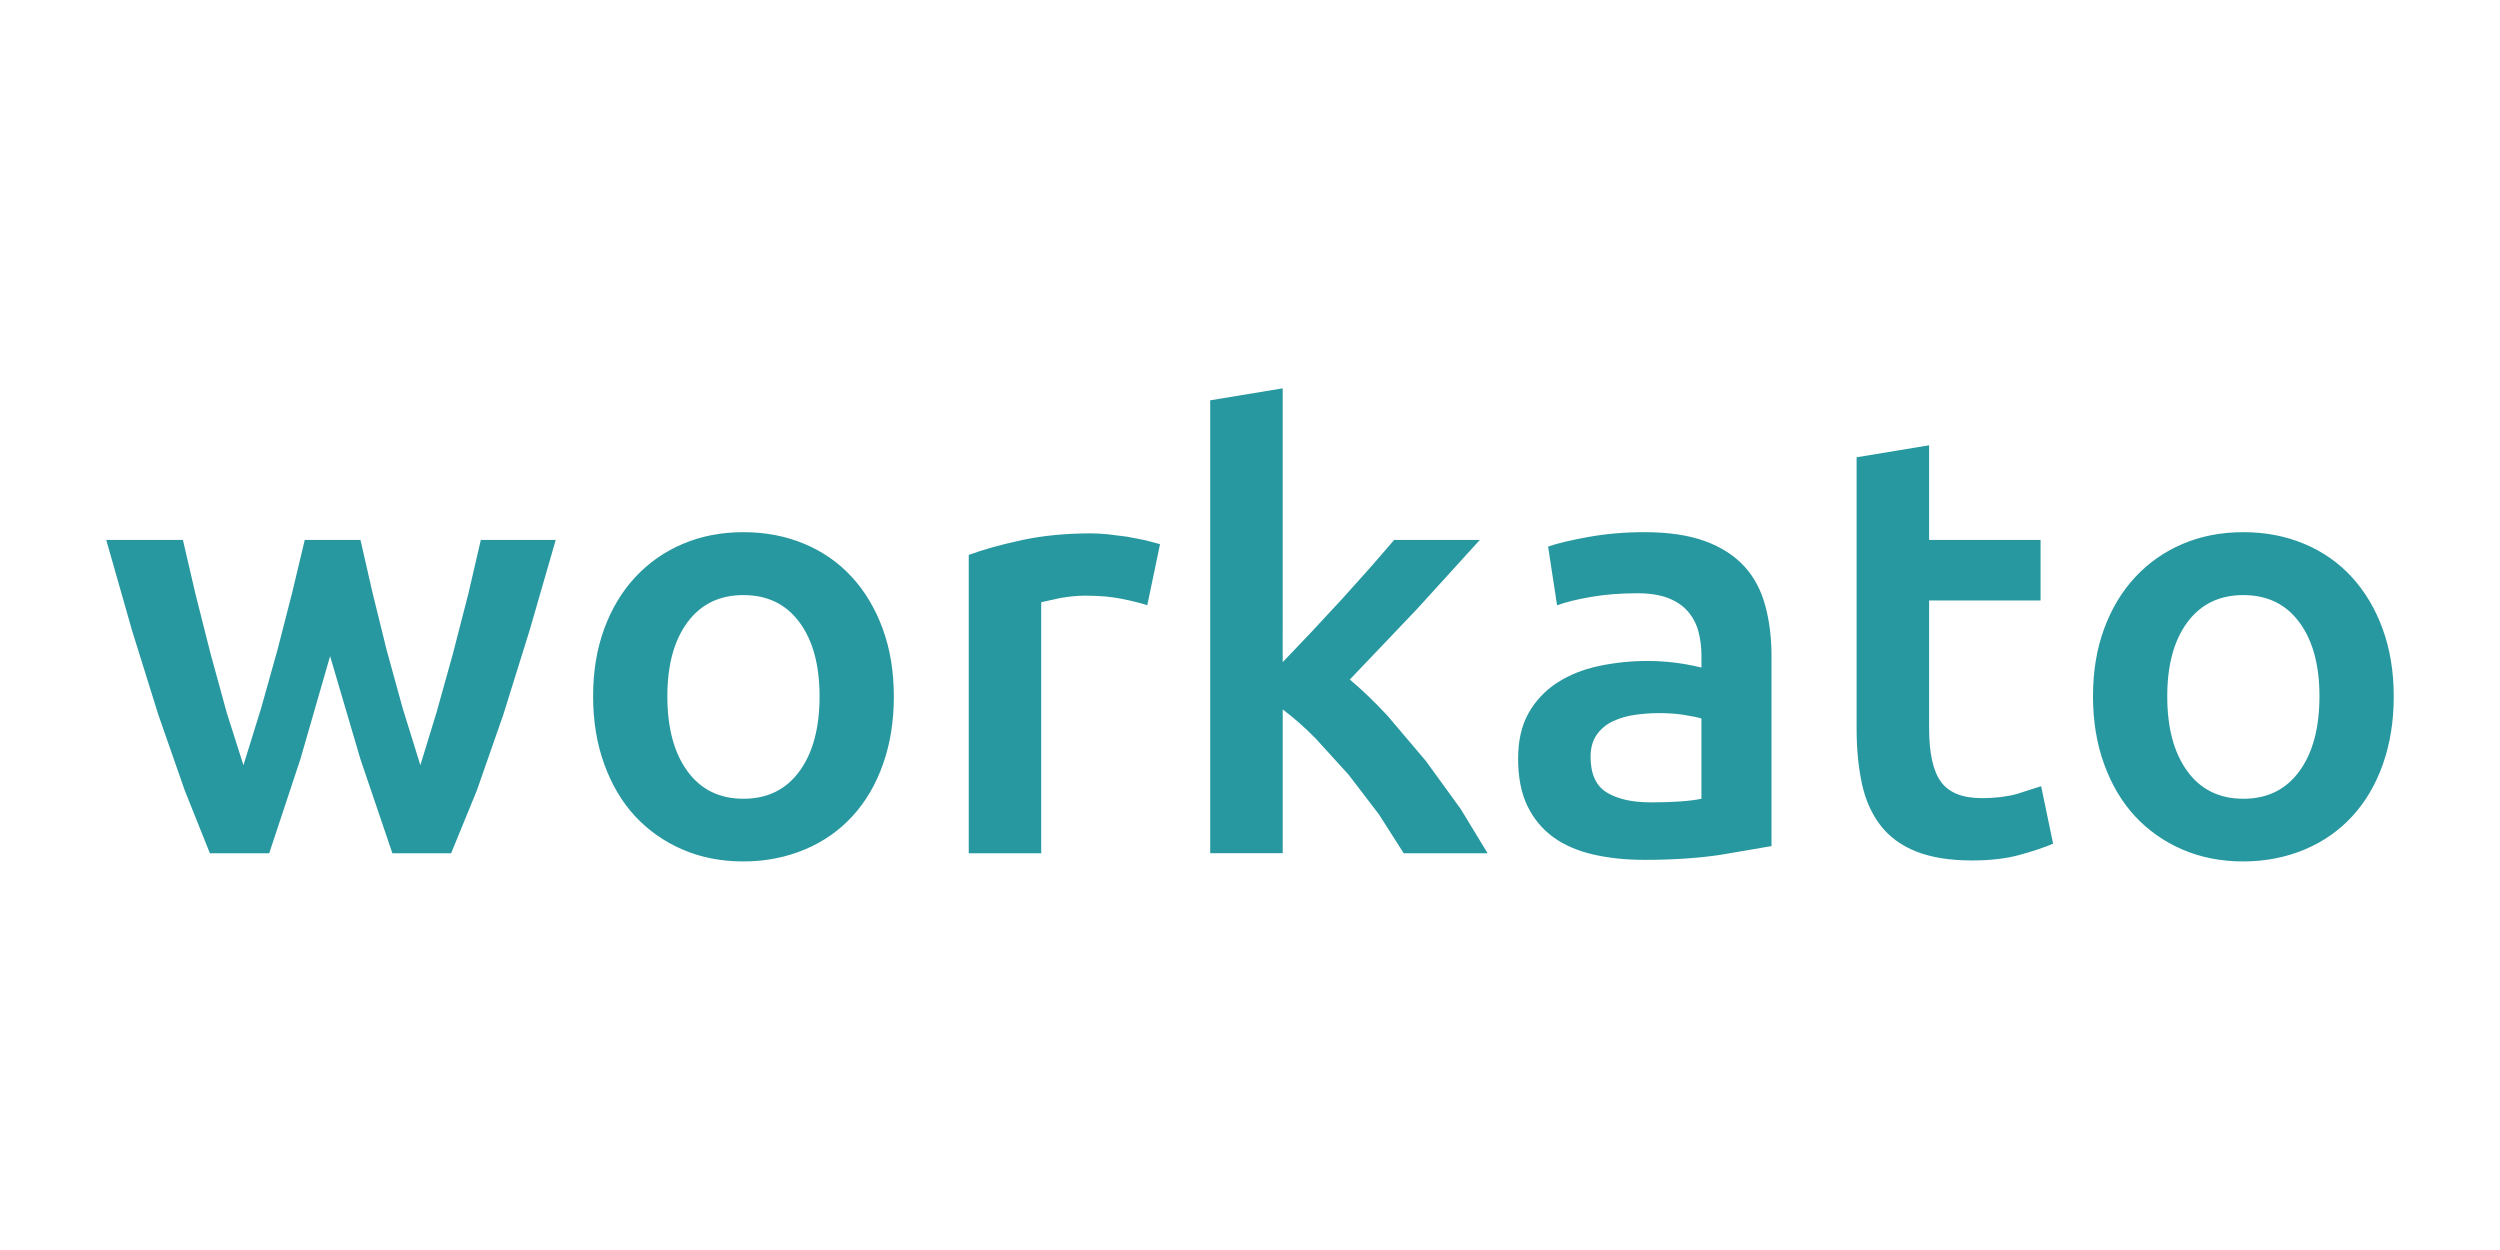
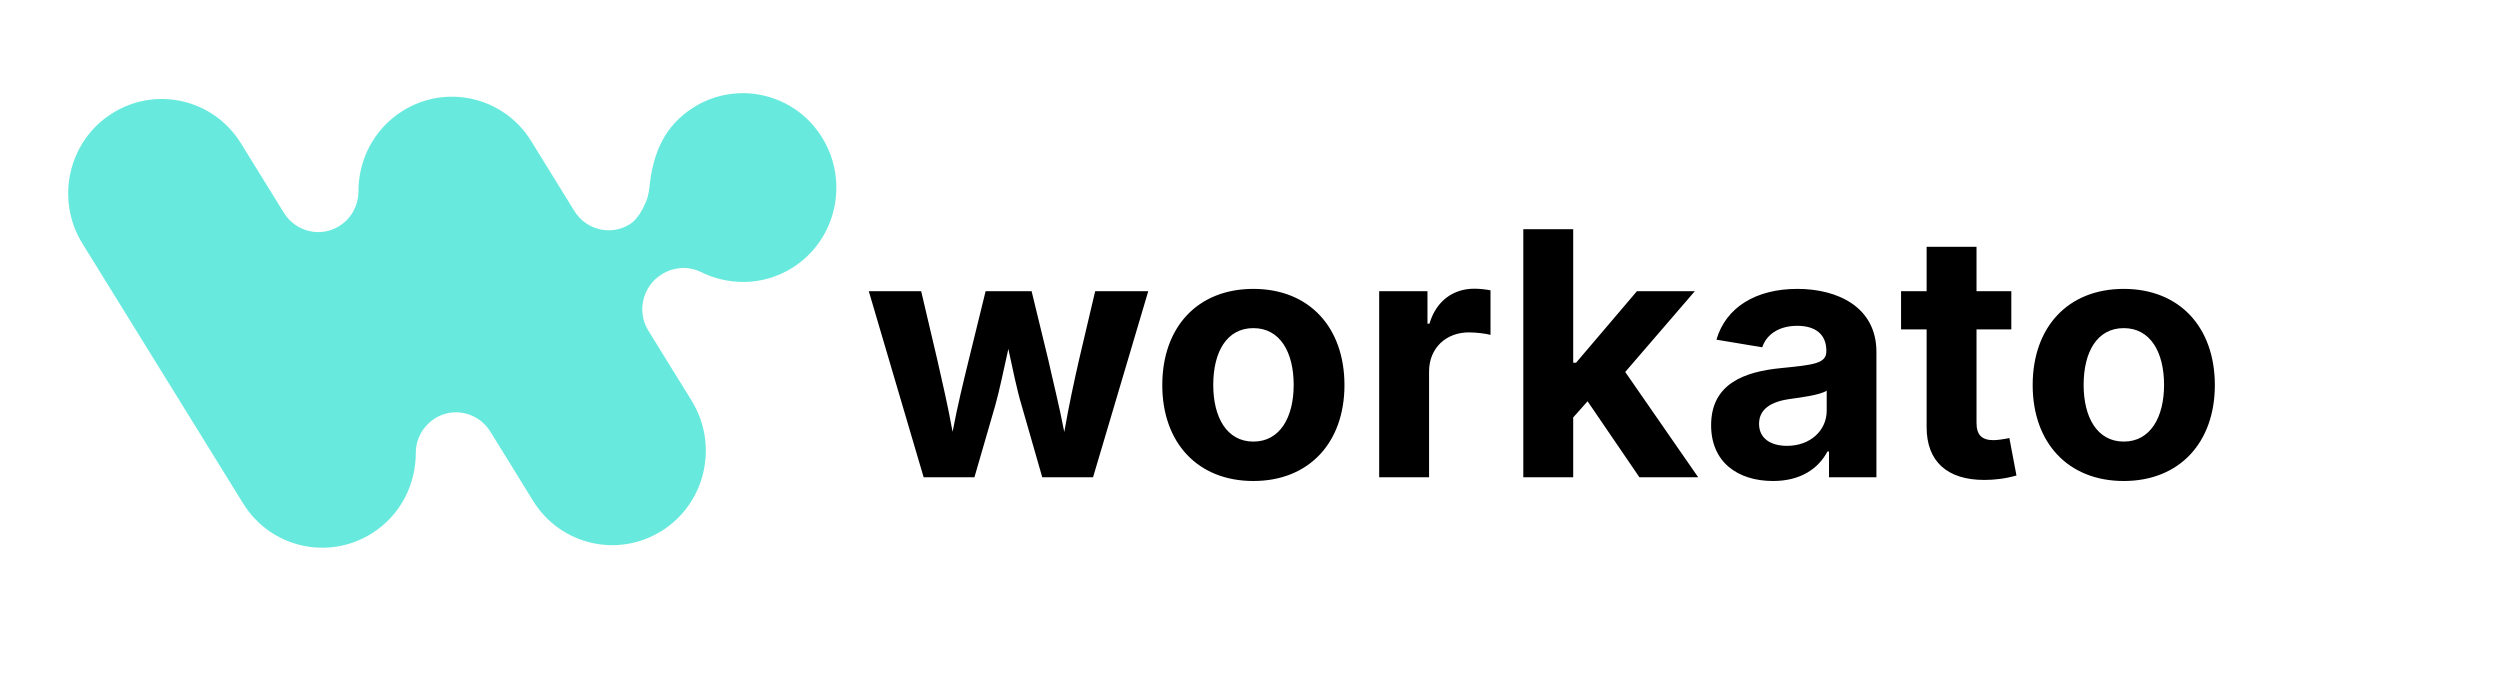
- <svg xmlns="http://www.w3.org/2000/svg" width="120" height="60">
-   <path d="M15.845 31.495l-1.423 4.932-1.5 4.53h-2.847l-1.208-3.02-1.265-3.623-1.265-4.055L5.1 25.917h3.68l.604 2.602.72 2.847.776 2.833.805 2.53.848-2.732.79-2.818.705-2.746.6-2.516h2.674l.575 2.516.676 2.746.776 2.818.848 2.732.776-2.53.79-2.833.733-2.847.604-2.602h3.595L25.42 30.26l-1.265 4.055-1.265 3.623-1.237 3.02h-2.818l-1.538-4.53-1.452-4.932zm27.06 1.927c0 1.19-.173 2.272-.518 3.25s-.834 1.812-1.467 2.502-1.395 1.227-2.286 1.6-1.874.575-2.948.575-2.05-.192-2.933-.575-1.64-.92-2.272-1.6-1.126-1.524-1.48-2.502-.532-2.06-.532-3.25.177-2.267.532-3.235.853-1.797 1.495-2.487a6.61 6.61 0 0 1 2.286-1.596c.882-.374 1.85-.56 2.904-.56s2.027.187 2.92.56 1.653.906 2.286 1.596 1.126 1.52 1.48 2.487.532 2.046.532 3.235zm-3.566 0c0-1.495-.32-2.68-.963-3.55s-1.538-1.308-2.69-1.308-2.046.436-2.69 1.308-.963 2.056-.963 3.55c0 1.515.32 2.713.963 3.595s1.538 1.323 2.69 1.323 2.046-.44 2.69-1.323.963-2.08.963-3.595zm15.73-4.37c-.288-.096-.685-.197-1.193-.302s-1.098-.158-1.77-.158c-.383 0-.79.038-1.222.115l-.906.2v12.05H46.5v-14.32c.67-.25 1.5-.484 2.516-.705s2.123-.33 3.35-.33c.23 0 .498.014.805.043l.92.115.89.173.7.187zm6.5 2.732l1.41-1.48 1.467-1.582 1.366-1.524 1.107-1.28h4.112l-3.034 3.336-3.206 3.364c.575.48 1.18 1.06 1.812 1.74l1.84 2.17 1.668 2.3 1.294 2.128h-4.026l-1.193-1.87-1.452-1.898-1.582-1.74c-.537-.546-1.064-1.01-1.582-1.395v6.902h-3.48v-21.74l3.48-.575zm17.656 6.73c1.074 0 1.888-.058 2.444-.173v-3.853c-.192-.058-.47-.115-.834-.173s-.767-.086-1.208-.086c-.383 0-.772.03-1.165.086a3.63 3.63 0 0 0-1.064.316 1.93 1.93 0 0 0-.762.647c-.192.278-.288.628-.288 1.05 0 .824.26 1.395.776 1.71s1.217.474 2.1.474zm-.288-12.97c1.15 0 2.118.144 2.904.43s1.414.7 1.884 1.208.805 1.145 1.006 1.884.302 1.548.302 2.43v9.116l-2.43.417c-1.083.163-2.305.244-3.666.244-.9 0-1.725-.086-2.473-.26s-1.385-.45-1.912-.834-.94-.882-1.237-1.495-.446-1.37-.446-2.272c0-.863.168-1.59.503-2.185a4.13 4.13 0 0 1 1.366-1.452c.575-.374 1.24-.642 2-.805a11.25 11.25 0 0 1 2.372-.244 10.71 10.71 0 0 1 1.208.072c.422.048.872.13 1.352.244v-.575c0-.403-.048-.786-.144-1.15s-.264-.685-.503-.963-.556-.494-.95-.647-.887-.23-1.48-.23c-.805 0-1.543.058-2.214.173s-1.217.25-1.64.403l-.43-2.818c.44-.153 1.083-.307 1.927-.46a15.11 15.11 0 0 1 2.703-.23zm10.18-3.595l3.48-.575v4.544h5.35v2.904h-5.35v6.125c0 1.208.192 2.07.575 2.588s1.035.776 1.955.776c.633 0 1.193-.067 1.682-.2l1.165-.374.575 2.76c-.403.173-.93.35-1.582.532s-1.42.273-2.3.273c-1.074 0-1.97-.144-2.69-.43s-1.29-.705-1.71-1.25-.72-1.208-.89-1.984-.26-1.663-.26-2.66zM114.9 33.422c0 1.19-.173 2.272-.518 3.25s-.834 1.812-1.467 2.502-1.395 1.227-2.286 1.6-1.874.575-2.948.575-2.05-.192-2.933-.575-1.64-.92-2.272-1.6-1.126-1.524-1.48-2.502-.532-2.06-.532-3.25.177-2.267.532-3.235.853-1.797 1.495-2.487a6.61 6.61 0 0 1 2.286-1.596c.882-.374 1.85-.56 2.904-.56s2.027.187 2.92.56 1.653.906 2.286 1.596 1.126 1.52 1.48 2.487.532 2.046.532 3.235zm-3.566 0c0-1.495-.32-2.68-.963-3.55s-1.538-1.308-2.69-1.308-2.046.436-2.69 1.308-.963 2.056-.963 3.55c0 1.515.32 2.713.963 3.595s1.538 1.323 2.69 1.323 2.046-.44 2.69-1.323.963-2.08.963-3.595z" fill="#27989f" fill-rule="evenodd" />
+ <svg xmlns="http://www.w3.org/2000/svg" viewBox="0 0 220 60" fill="none">
+   <path d="m132.7 8.225c4.801 7.77 2.49 18.055-5.245 22.905-5.152 3.237-11.352 3.192-16.358.618l-.003.004-.08-.035-.084-.036c-.457-.193-.935-.34-1.77-.467-.908-.139-1.934-.04-3.078.293l-.056.017c-.557.2-1.108.469-1.636.81-3.3 2.09-4.335 6.468-2.329 9.78l7.664 12.406c4.801 7.77 2.49 18.055-5.246 22.905-7.69 4.85-17.87 2.515-22.672-5.3l-7.513-12.17c-2.089-3.369-6.49-4.402-9.78-2.29-2.051 1.302-3.308 3.56-3.333 5.99v.072c0 5.57-2.713 11.004-7.736 14.148-7.69 4.85-17.87 2.515-22.672-5.3l-28.273-45.72c-4.801-7.771-2.49-18.055 5.245-22.907 7.691-4.85 17.871-2.515 22.672 5.3l7.558 12.216c2.068 3.335 6.402 4.38 9.68 2.353l.1-.063c2.09-1.302 3.245-3.548 3.334-5.838-.089-5.66 2.667-11.183 7.735-14.372 7.69-4.85 17.871-2.515 22.672 5.3l7.602 12.305c2.09 3.369 6.49 4.402 9.78 2.291.775-.492 1.495-1.34 2.16-2.545-.259.49-.236.442.07-.148.458-.883.753-1.583.885-2.097.128-.498.221-.98.28-1.444.602-6.362 2.75-11.095 7.755-14.282 7.69-4.85 17.871-2.515 22.672 5.3z" fill="#67eadd" transform="matrix(0.5 0 0 0.5 6 8)" />
+   <text x="76" y="42" font-family="Inter, system-ui, sans-serif" font-weight="700" font-size="30" fill="currentColor">workato</text>
</svg>
